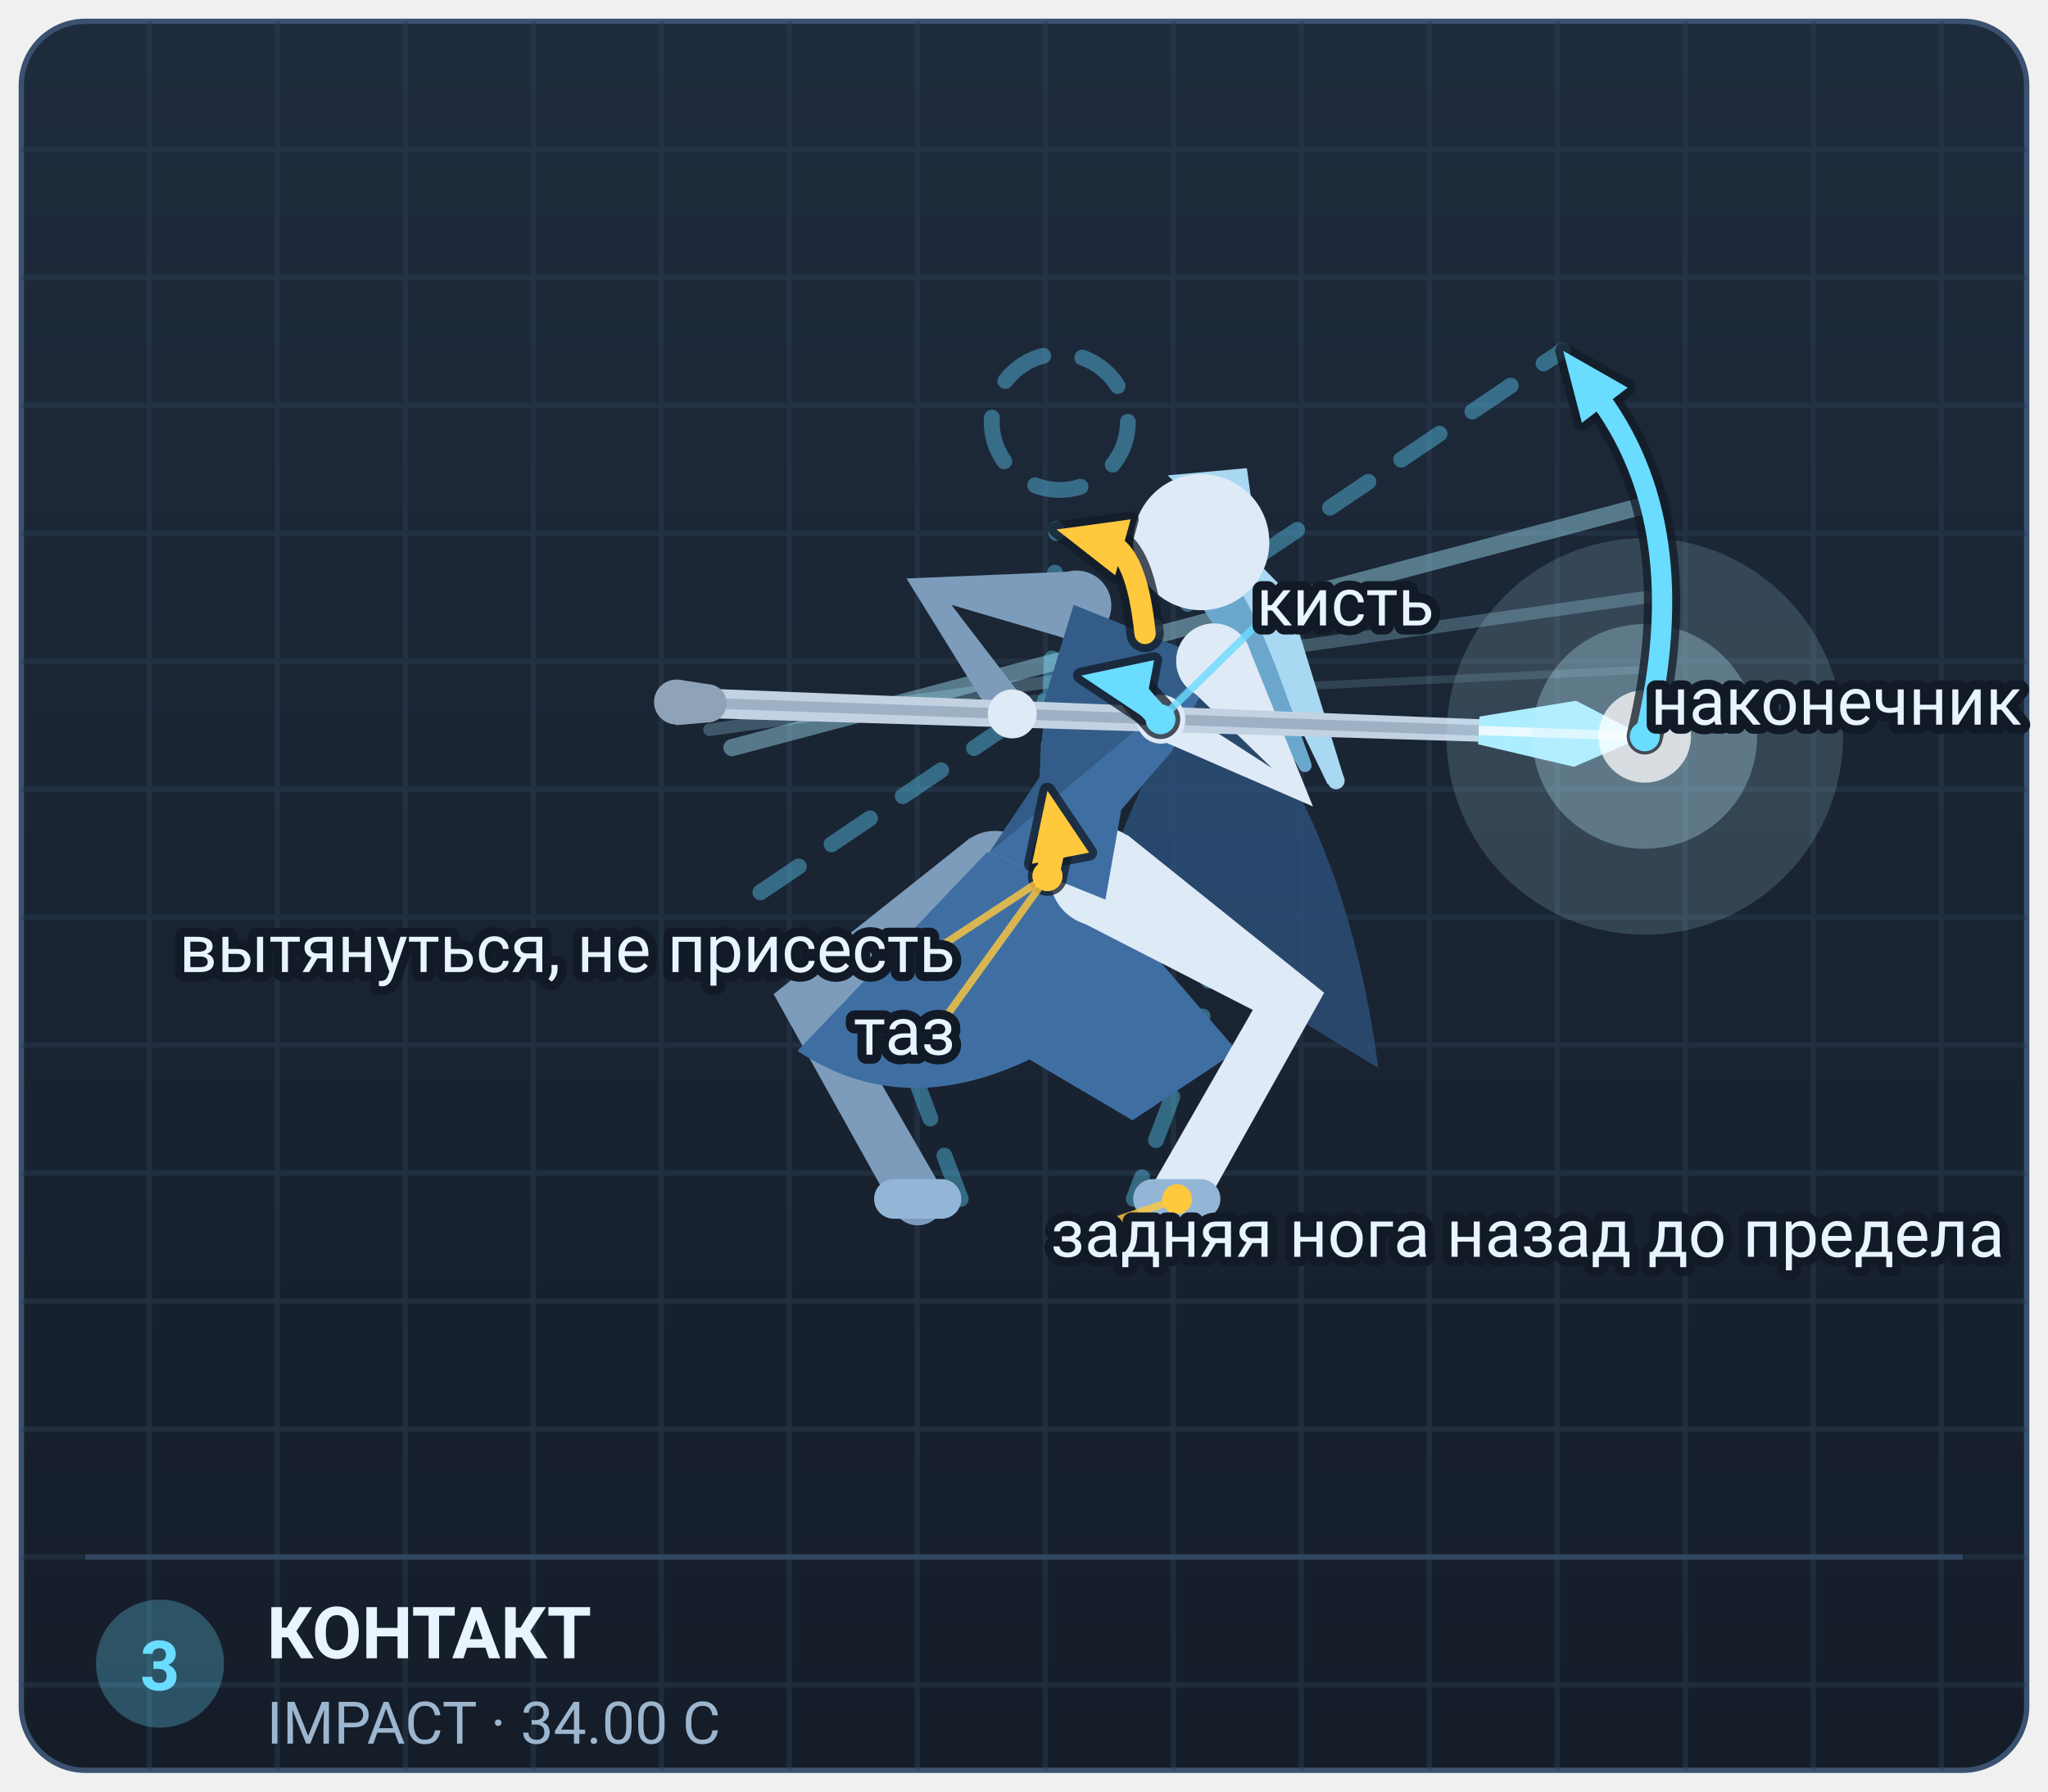
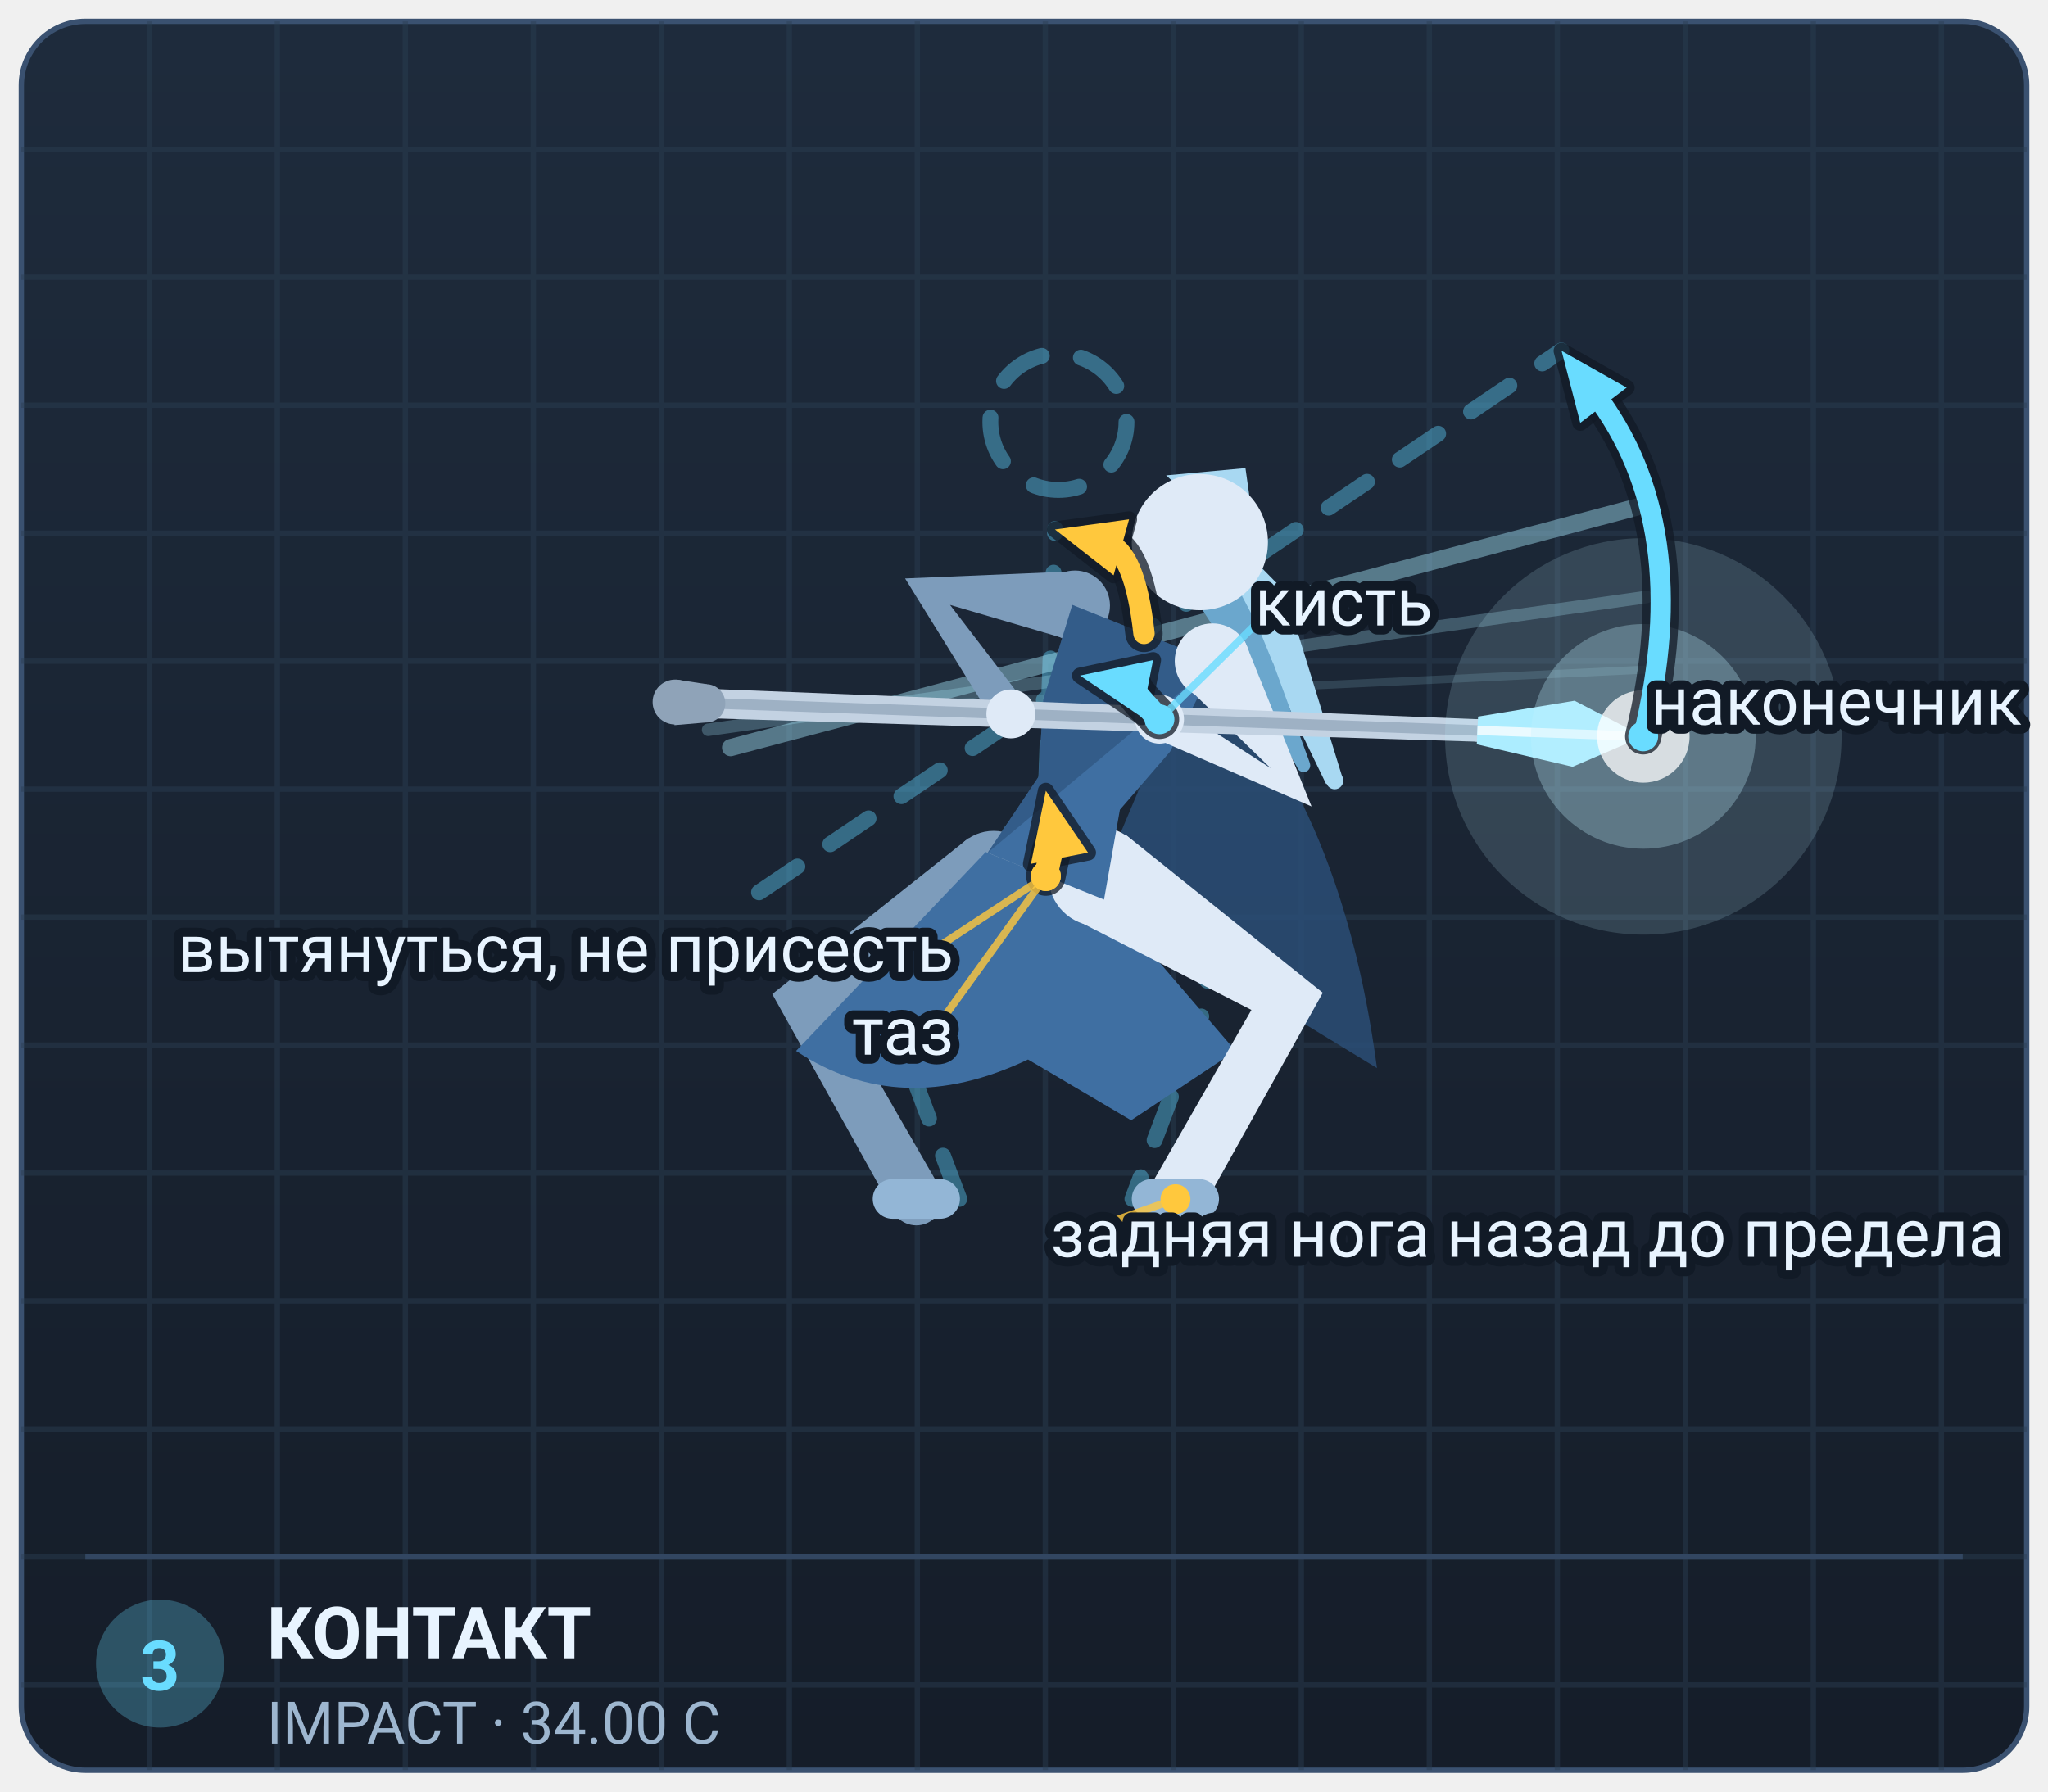
<svg xmlns="http://www.w3.org/2000/svg" viewBox="0 0 384 336" width="100%" preserveAspectRatio="xMidYMid meet" role="img">
  <defs>
-     <linearGradient id="g61129" x1="0" y1="0" x2="0" y2="1">
+     <linearGradient id="g21424" x1="0" y1="0" x2="0" y2="1">
      <stop offset="0" stop-color="#1e2b3c" />
      <stop offset="1" stop-color="#151d29" />
    </linearGradient>
-     <clipPath id="cg61129">
+     <clipPath id="cg21424">
      <rect x="4" y="4" width="376" height="328" rx="12" />
    </clipPath>
  </defs>
-   <rect x="4" y="4" width="376" height="328" rx="12" fill="url(#g61129)" stroke="#3a5170" />
-   <g clip-path="url(#cg61129)" stroke="#2b3d52" stroke-width="1" opacity="0.45">
+   <rect x="4" y="4" width="376" height="328" rx="12" fill="url(#g21424)" stroke="#3a5170" />
+   <g clip-path="url(#cg21424)" stroke="#2b3d52" stroke-width="1" opacity="0.45">
    <line x1="28" y1="4" x2="28" y2="332" />
    <line x1="52" y1="4" x2="52" y2="332" />
    <line x1="76" y1="4" x2="76" y2="332" />
    <line x1="100" y1="4" x2="100" y2="332" />
    <line x1="124" y1="4" x2="124" y2="332" />
    <line x1="148" y1="4" x2="148" y2="332" />
    <line x1="172" y1="4" x2="172" y2="332" />
    <line x1="196" y1="4" x2="196" y2="332" />
    <line x1="220" y1="4" x2="220" y2="332" />
    <line x1="244" y1="4" x2="244" y2="332" />
    <line x1="268" y1="4" x2="268" y2="332" />
    <line x1="292" y1="4" x2="292" y2="332" />
    <line x1="316" y1="4" x2="316" y2="332" />
    <line x1="340" y1="4" x2="340" y2="332" />
    <line x1="364" y1="4" x2="364" y2="332" />
    <line x1="4" y1="28" x2="380" y2="28" />
    <line x1="4" y1="52" x2="380" y2="52" />
    <line x1="4" y1="76" x2="380" y2="76" />
    <line x1="4" y1="100" x2="380" y2="100" />
    <line x1="4" y1="124" x2="380" y2="124" />
    <line x1="4" y1="148" x2="380" y2="148" />
    <line x1="4" y1="172" x2="380" y2="172" />
    <line x1="4" y1="196" x2="380" y2="196" />
    <line x1="4" y1="220" x2="380" y2="220" />
    <line x1="4" y1="244" x2="380" y2="244" />
    <line x1="4" y1="268" x2="380" y2="268" />
    <line x1="4" y1="292" x2="380" y2="292" />
    <line x1="4" y1="316" x2="380" y2="316" />
  </g>
-   <g transform="translate(196.36,224.85) scale(1.2392)">
+   <g transform="translate(196.10,224.85) scale(1.2392)">
    <g opacity="0.40" fill="none" stroke="#5fd4ff" stroke-width="2.4" stroke-dasharray="7 6" stroke-linecap="round" stroke-linejoin="round">
      <polyline points="-13.1,-0.0 -25.2,-32.1 0.0,-61.8 25.2,-32.1 13.1,-0.0" />
      <polyline points="0.0,-61.8 1.4,-101.4" />
      <polyline points="-43.4,-46.4 78.0,-128.4" />
      <circle cx="1.9" cy="-117.6" r="10.3" />
    </g>
    <line x1="91.3" y1="-105.2" x2="-47.7" y2="-68.3" stroke="#a9ecff" stroke-width="2.6" opacity="0.42" stroke-linecap="round" />
    <line x1="90.9" y1="-91.1" x2="-51.1" y2="-71.0" stroke="#a9ecff" stroke-width="1.9" opacity="0.26" stroke-linecap="round" />
    <line x1="90.6" y1="-80.1" x2="-53.7" y2="-73.2" stroke="#a9ecff" stroke-width="1.2" opacity="0.15" stroke-linecap="round" />
    <path d="M 22.7 -82.4 Q 44.6 -61.2 50.1 -19.8 L 7.3 -45.9 Z" fill="#2a4d75" opacity="0.85" />
    <polygon points="-23.0,2.0 -41.4,-31.0 -11.7,-54.6 -4.1,-43.1 -31.6,-28.7 -16.2,-2.0" fill="#7d9cbb" opacity="1.00" />
    <circle cx="-19.6" cy="-0.0" r="4.0" fill="#7d9cbb" />
    <circle cx="-7.9" cy="-48.8" r="6.9" fill="#7d9cbb" />
    <polygon points="3.9,-84.5 -14.5,-89.9 -3.0,-74.9 -7.6,-71.8 -21.3,-93.9 4.9,-95.0" fill="#7d9cbb" opacity="1.00" />
    <circle cx="4.4" cy="-89.8" r="5.3" fill="#7d9cbb" />
    <circle cx="-5.3" cy="-73.4" r="2.8" fill="#7d9cbb" />
    <path d="M -9.1 -52.5 L -37.8 -22.4 Q -22.0 -11.9 -2.7 -21.1 Q -2.7 -21.1 12.9 -11.9 Q 12.9 -11.9 28.7 -22.4 L 9.1 -45.2 Z" fill="#3f6fa2" />
    <polygon points="15.9,-2.1 31.1,-28.6 3.8,-42.6 12.1,-55.1 41.9,-31.2 23.3,2.1" fill="#dfeaf7" opacity="1.00" />
    <circle cx="19.6" cy="-0.0" r="4.2" fill="#dfeaf7" />
    <circle cx="7.9" cy="-48.8" r="7.5" fill="#dfeaf7" />
    <polygon points="25.7,-81.2 18.8,-67.7 11.2,-58.9 8.8,-45.3 -8.8,-52.4 -1.1,-63.9 -0.4,-75.5 4.0,-89.9" fill="#3f6fa2" />
    <polygon points="-8.8,-52.4 -1.1,-63.9 -0.4,-75.5 4.0,-89.9 25.7,-81.2" fill="#2a4d75" opacity="0.55" />
    <polygon points="23.4,-104.9 36.2,-91.9 44.9,-63.7 42.4,-62.8 30.1,-88.2 17.1,-97.7" fill="#a8d8f2" opacity="1.00" />
    <circle cx="20.3" cy="-101.3" r="4.8" fill="#a8d8f2" />
    <circle cx="43.7" cy="-63.3" r="1.3" fill="#a8d8f2" />
    <polygon points="23.5,-103.1 33.0,-84.9 39.9,-66.1 38.1,-65.2 28.1,-82.3 17.1,-99.4" fill="#6ba7cd" opacity="1.00" />
    <circle cx="20.3" cy="-101.3" r="3.7" fill="#6ba7cd" />
    <circle cx="39.0" cy="-65.6" r="1.0" fill="#6ba7cd" />
    <polygon points="20.1,-104.4 30.3,-103.2 35.9,-82.0 34.2,-81.5 26.5,-100.3 20.5,-98.1" fill="#a8d8f2" opacity="1.00" />
    <circle cx="20.3" cy="-101.3" r="3.2" fill="#a8d8f2" />
    <circle cx="35.1" cy="-81.7" r="0.9" fill="#a8d8f2" />
    <polygon points="30.2,-110.6 32.1,-97.1 29.5,-99.2 18.2,-109.5" fill="#a8d8f2" />
    <circle cx="23.3" cy="-99.4" r="10.3" fill="#dfeaf7" />
    <polygon points="30.1,-84.4 40.2,-59.4 15.8,-70.0 18.5,-75.2 34.0,-65.2 20.4,-78.4" fill="#dfeaf7" opacity="1.00" />
    <circle cx="25.2" cy="-81.4" r="5.7" fill="#dfeaf7" />
    <circle cx="17.2" cy="-72.6" r="2.9" fill="#dfeaf7" />
    <polygon points="-56.0,-77.4 65.4,-72.6 65.3,-69.2 -56.1,-72.9" fill="#c3d2e2" opacity="1.00" />
    <circle cx="-56.1" cy="-75.2" r="2.2" fill="#c3d2e2" />
    <circle cx="65.3" cy="-70.9" r="1.7" fill="#c3d2e2" />
    <line x1="-56.1" y1="-75.2" x2="65.3" y2="-70.9" stroke="#8fa3b8" stroke-width="1.6" opacity="0.7" />
    <polygon points="-55.9,-78.6 -51.3,-77.9 -51.5,-72.1 -56.2,-71.7" fill="#8fa3b8" opacity="1.00" />
    <circle cx="-56.1" cy="-75.2" r="3.4" fill="#8fa3b8" />
    <circle cx="-51.4" cy="-75.0" r="2.9" fill="#8fa3b8" />
    <polygon points="90.4,-70.0 80.0,-75.4 65.4,-73.0 65.2,-68.8 79.7,-65.4" fill="#a9ecff" />
    <line x1="65.3" y1="-70.9" x2="90.4" y2="-70.0" stroke="#ffffff" stroke-width="1.4" opacity="0.85" />
    <circle cx="-5.3" cy="-73.4" r="3.7" fill="#dfeaf7" />
    <circle cx="17.2" cy="-72.6" r="3.7" fill="#dfeaf7" />
    <rect x="-26.2" y="-3.0" width="13.2" height="6" rx="3" fill="#93b6d6" />
    <rect x="13.0" y="-3.0" width="13.2" height="6" rx="3" fill="#93b6d6" />
    <circle cx="90.4" cy="-70.0" r="30" fill="#bff2ff" opacity="0.16" />
    <circle cx="90.4" cy="-70.0" r="17" fill="#bff2ff" opacity="0.30" />
    <circle cx="90.4" cy="-70.0" r="7" fill="#ffffff" opacity="0.75" />
  </g>
-   <path d="M 217.6 134.9 Q 211.5 128.4 212.6 128.6" fill="none" stroke="#111a26" stroke-width="7.4" stroke-linecap="round" opacity="0.75" />
-   <polygon points="202.7,126.7 216.4,123.8 214.4,134.5" fill="none" stroke="#111a26" stroke-width="3" stroke-linejoin="round" opacity="0.75" />
-   <path d="M 217.6 134.9 Q 211.5 128.4 212.6 128.6" fill="none" stroke="#69dcff" stroke-width="4.4" stroke-linecap="round" />
-   <polygon points="202.7,126.7 216.4,123.8 214.4,134.5" fill="#69dcff" />
-   <path d="M 308.4 138.1 Q 318.0 98.3 299.2 73.7" fill="none" stroke="#111a26" stroke-width="6.8" stroke-linecap="round" opacity="0.75" />
-   <polygon points="293.1,65.8 305.2,72.7 296.6,79.3" fill="none" stroke="#111a26" stroke-width="3" stroke-linejoin="round" opacity="0.75" />
-   <path d="M 308.4 138.1 Q 318.0 98.3 299.2 73.7" fill="none" stroke="#69dcff" stroke-width="3.8" stroke-linecap="round" />
-   <polygon points="293.1,65.8 305.2,72.7 296.6,79.3" fill="#69dcff" />
-   <path d="M 196.4 164.3 Q 198.0 156.3 198.3 158.1" fill="none" stroke="#111a26" stroke-width="7.4" stroke-linecap="round" opacity="0.75" />
-   <polygon points="196.4,148.3 204.2,159.9 193.5,162.0" fill="none" stroke="#111a26" stroke-width="3" stroke-linejoin="round" opacity="0.75" />
-   <path d="M 196.4 164.3 Q 198.0 156.3 198.3 158.1" fill="none" stroke="#ffc83d" stroke-width="4.4" stroke-linecap="round" />
-   <polygon points="196.4,148.3 204.2,159.9 193.5,162.0" fill="#ffc83d" />
-   <path d="M 214.7 118.8 Q 213.1 103.4 207.7 101.9" fill="none" stroke="#111a26" stroke-width="7.0" stroke-linecap="round" opacity="0.75" />
-   <polygon points="198.1,99.3 212.0,97.4 209.1,107.9" fill="none" stroke="#111a26" stroke-width="3" stroke-linejoin="round" opacity="0.75" />
-   <path d="M 214.7 118.8 Q 213.1 103.4 207.7 101.9" fill="none" stroke="#ffc83d" stroke-width="4.0" stroke-linecap="round" />
-   <polygon points="198.1,99.3 212.0,97.4 209.1,107.9" fill="#ffc83d" />
-   <line x1="308.4" y1="138.1" x2="313.5" y2="131.9" stroke="#69dcff" stroke-width="1.4" opacity="0.8" />
-   <circle cx="308.4" cy="138.1" r="2.8" fill="#69dcff" />
+   <path d="M 217.4 134.9 Q 211.2 128.4 212.3 128.6" fill="none" stroke="#111a26" stroke-width="7.4" stroke-linecap="round" opacity="0.75" />
+   <polygon points="202.5,126.7 216.2,123.8 214.1,134.5" fill="none" stroke="#111a26" stroke-width="3" stroke-linejoin="round" opacity="0.75" />
+   <path d="M 217.4 134.9 Q 211.2 128.4 212.3 128.6" fill="none" stroke="#69dcff" stroke-width="4.4" stroke-linecap="round" />
+   <polygon points="202.5,126.7 216.2,123.8 214.1,134.5" fill="#69dcff" />
+   <path d="M 308.1 138.1 Q 317.8 98.3 298.9 73.7" fill="none" stroke="#111a26" stroke-width="6.8" stroke-linecap="round" opacity="0.75" />
+   <polygon points="292.8,65.8 305.0,72.7 296.3,79.3" fill="none" stroke="#111a26" stroke-width="3" stroke-linejoin="round" opacity="0.75" />
+   <path d="M 308.1 138.1 Q 317.8 98.3 298.9 73.7" fill="none" stroke="#69dcff" stroke-width="3.8" stroke-linecap="round" />
+   <polygon points="292.8,65.8 305.0,72.7 296.3,79.3" fill="#69dcff" />
+   <path d="M 196.1 164.3 Q 197.7 156.3 198.1 158.1" fill="none" stroke="#111a26" stroke-width="7.4" stroke-linecap="round" opacity="0.75" />
+   <polygon points="196.1,148.3 204.0,159.9 193.3,162.0" fill="none" stroke="#111a26" stroke-width="3" stroke-linejoin="round" opacity="0.75" />
+   <path d="M 196.1 164.3 Q 197.7 156.3 198.1 158.1" fill="none" stroke="#ffc83d" stroke-width="4.4" stroke-linecap="round" />
+   <polygon points="196.1,148.3 204.0,159.9 193.3,162.0" fill="#ffc83d" />
+   <path d="M 214.5 118.8 Q 212.8 103.4 207.5 101.9" fill="none" stroke="#111a26" stroke-width="7.0" stroke-linecap="round" opacity="0.75" />
+   <polygon points="197.8,99.3 211.7,97.4 208.8,107.9" fill="none" stroke="#111a26" stroke-width="3" stroke-linejoin="round" opacity="0.75" />
+   <path d="M 214.5 118.8 Q 212.8 103.4 207.5 101.9" fill="none" stroke="#ffc83d" stroke-width="4.0" stroke-linecap="round" />
+   <polygon points="197.8,99.3 211.7,97.4 208.8,107.9" fill="#ffc83d" />
+   <line x1="308.1" y1="138.1" x2="313.5" y2="131.9" stroke="#69dcff" stroke-width="1.4" opacity="0.8" />
+   <circle cx="308.1" cy="138.1" r="2.8" fill="#69dcff" />
  <text x="309.5" y="135.9" fill="#e8f4ff" font-size="12.5" text-anchor="start" font-family="Segoe UI, Roboto, sans-serif" paint-order="stroke" stroke="#111a26" stroke-width="3.4" stroke-linejoin="round">наконечник</text>
-   <line x1="220.7" y1="224.9" x2="201.0" y2="231.7" stroke="#ffc83d" stroke-width="1.4" opacity="0.8" />
-   <circle cx="220.7" cy="224.9" r="2.8" fill="#ffc83d" />
+   <line x1="220.4" y1="224.9" x2="201.0" y2="231.7" stroke="#ffc83d" stroke-width="1.4" opacity="0.8" />
+   <circle cx="220.4" cy="224.9" r="2.8" fill="#ffc83d" />
  <text x="197.0" y="235.7" fill="#e8f4ff" font-size="12.5" text-anchor="start" font-family="Segoe UI, Roboto, sans-serif" paint-order="stroke" stroke="#111a26" stroke-width="3.4" stroke-linejoin="round">задняя нога назад до предела</text>
-   <line x1="196.4" y1="164.3" x2="175.1" y2="178.3" stroke="#ffc83d" stroke-width="1.4" opacity="0.8" />
-   <circle cx="196.4" cy="164.3" r="2.8" fill="#ffc83d" />
-   <text x="179.1" y="182.3" fill="#e8f4ff" font-size="12.5" text-anchor="end" font-family="Segoe UI, Roboto, sans-serif" paint-order="stroke" stroke="#111a26" stroke-width="3.4" stroke-linejoin="round">вытянуться, не присесть</text>
-   <line x1="196.4" y1="164.3" x2="175.1" y2="193.8" stroke="#ffc83d" stroke-width="1.4" opacity="0.8" />
-   <circle cx="196.4" cy="164.3" r="2.8" fill="#ffc83d" />
-   <text x="179.1" y="197.8" fill="#e8f4ff" font-size="12.5" text-anchor="end" font-family="Segoe UI, Roboto, sans-serif" paint-order="stroke" stroke="#111a26" stroke-width="3.4" stroke-linejoin="round">таз</text>
-   <line x1="217.6" y1="134.9" x2="239.6" y2="113.3" stroke="#69dcff" stroke-width="1.4" opacity="0.8" />
-   <circle cx="217.6" cy="134.9" r="2.8" fill="#69dcff" />
-   <text x="235.6" y="117.3" fill="#e8f4ff" font-size="12.5" text-anchor="start" font-family="Segoe UI, Roboto, sans-serif" paint-order="stroke" stroke="#111a26" stroke-width="3.4" stroke-linejoin="round">кисть</text>
+   <line x1="196.1" y1="164.3" x2="174.8" y2="178.3" stroke="#ffc83d" stroke-width="1.4" opacity="0.8" />
+   <circle cx="196.1" cy="164.3" r="2.8" fill="#ffc83d" />
+   <text x="178.8" y="182.3" fill="#e8f4ff" font-size="12.5" text-anchor="end" font-family="Segoe UI, Roboto, sans-serif" paint-order="stroke" stroke="#111a26" stroke-width="3.4" stroke-linejoin="round">вытянуться, не присесть</text>
+   <line x1="196.1" y1="164.3" x2="174.8" y2="193.8" stroke="#ffc83d" stroke-width="1.4" opacity="0.8" />
+   <circle cx="196.1" cy="164.3" r="2.8" fill="#ffc83d" />
+   <text x="178.8" y="197.8" fill="#e8f4ff" font-size="12.5" text-anchor="end" font-family="Segoe UI, Roboto, sans-serif" paint-order="stroke" stroke="#111a26" stroke-width="3.4" stroke-linejoin="round">таз</text>
+   <line x1="217.4" y1="134.9" x2="239.3" y2="113.3" stroke="#69dcff" stroke-width="1.4" opacity="0.8" />
+   <circle cx="217.4" cy="134.9" r="2.8" fill="#69dcff" />
+   <text x="235.3" y="117.3" fill="#e8f4ff" font-size="12.5" text-anchor="start" font-family="Segoe UI, Roboto, sans-serif" paint-order="stroke" stroke="#111a26" stroke-width="3.4" stroke-linejoin="round">кисть</text>
  <line x1="16" y1="292" x2="368" y2="292" stroke="#3a5170" opacity="0.7" />
  <circle cx="30" cy="312" r="12" fill="#69dcff" opacity="0.28" />
  <text x="30" y="317" fill="#69dcff" font-size="13" font-weight="700" text-anchor="middle" font-family="Segoe UI, Roboto, sans-serif">3</text>
  <text x="50" y="311" fill="#e8f4ff" font-size="13.5" font-weight="700" font-family="Segoe UI, Roboto, sans-serif">КОНТАКТ</text>
  <text x="50" y="327" fill="#9db6cf" font-size="11" font-family="Segoe UI, Roboto, sans-serif">IMPACT · 34.00 С</text>
</svg>
